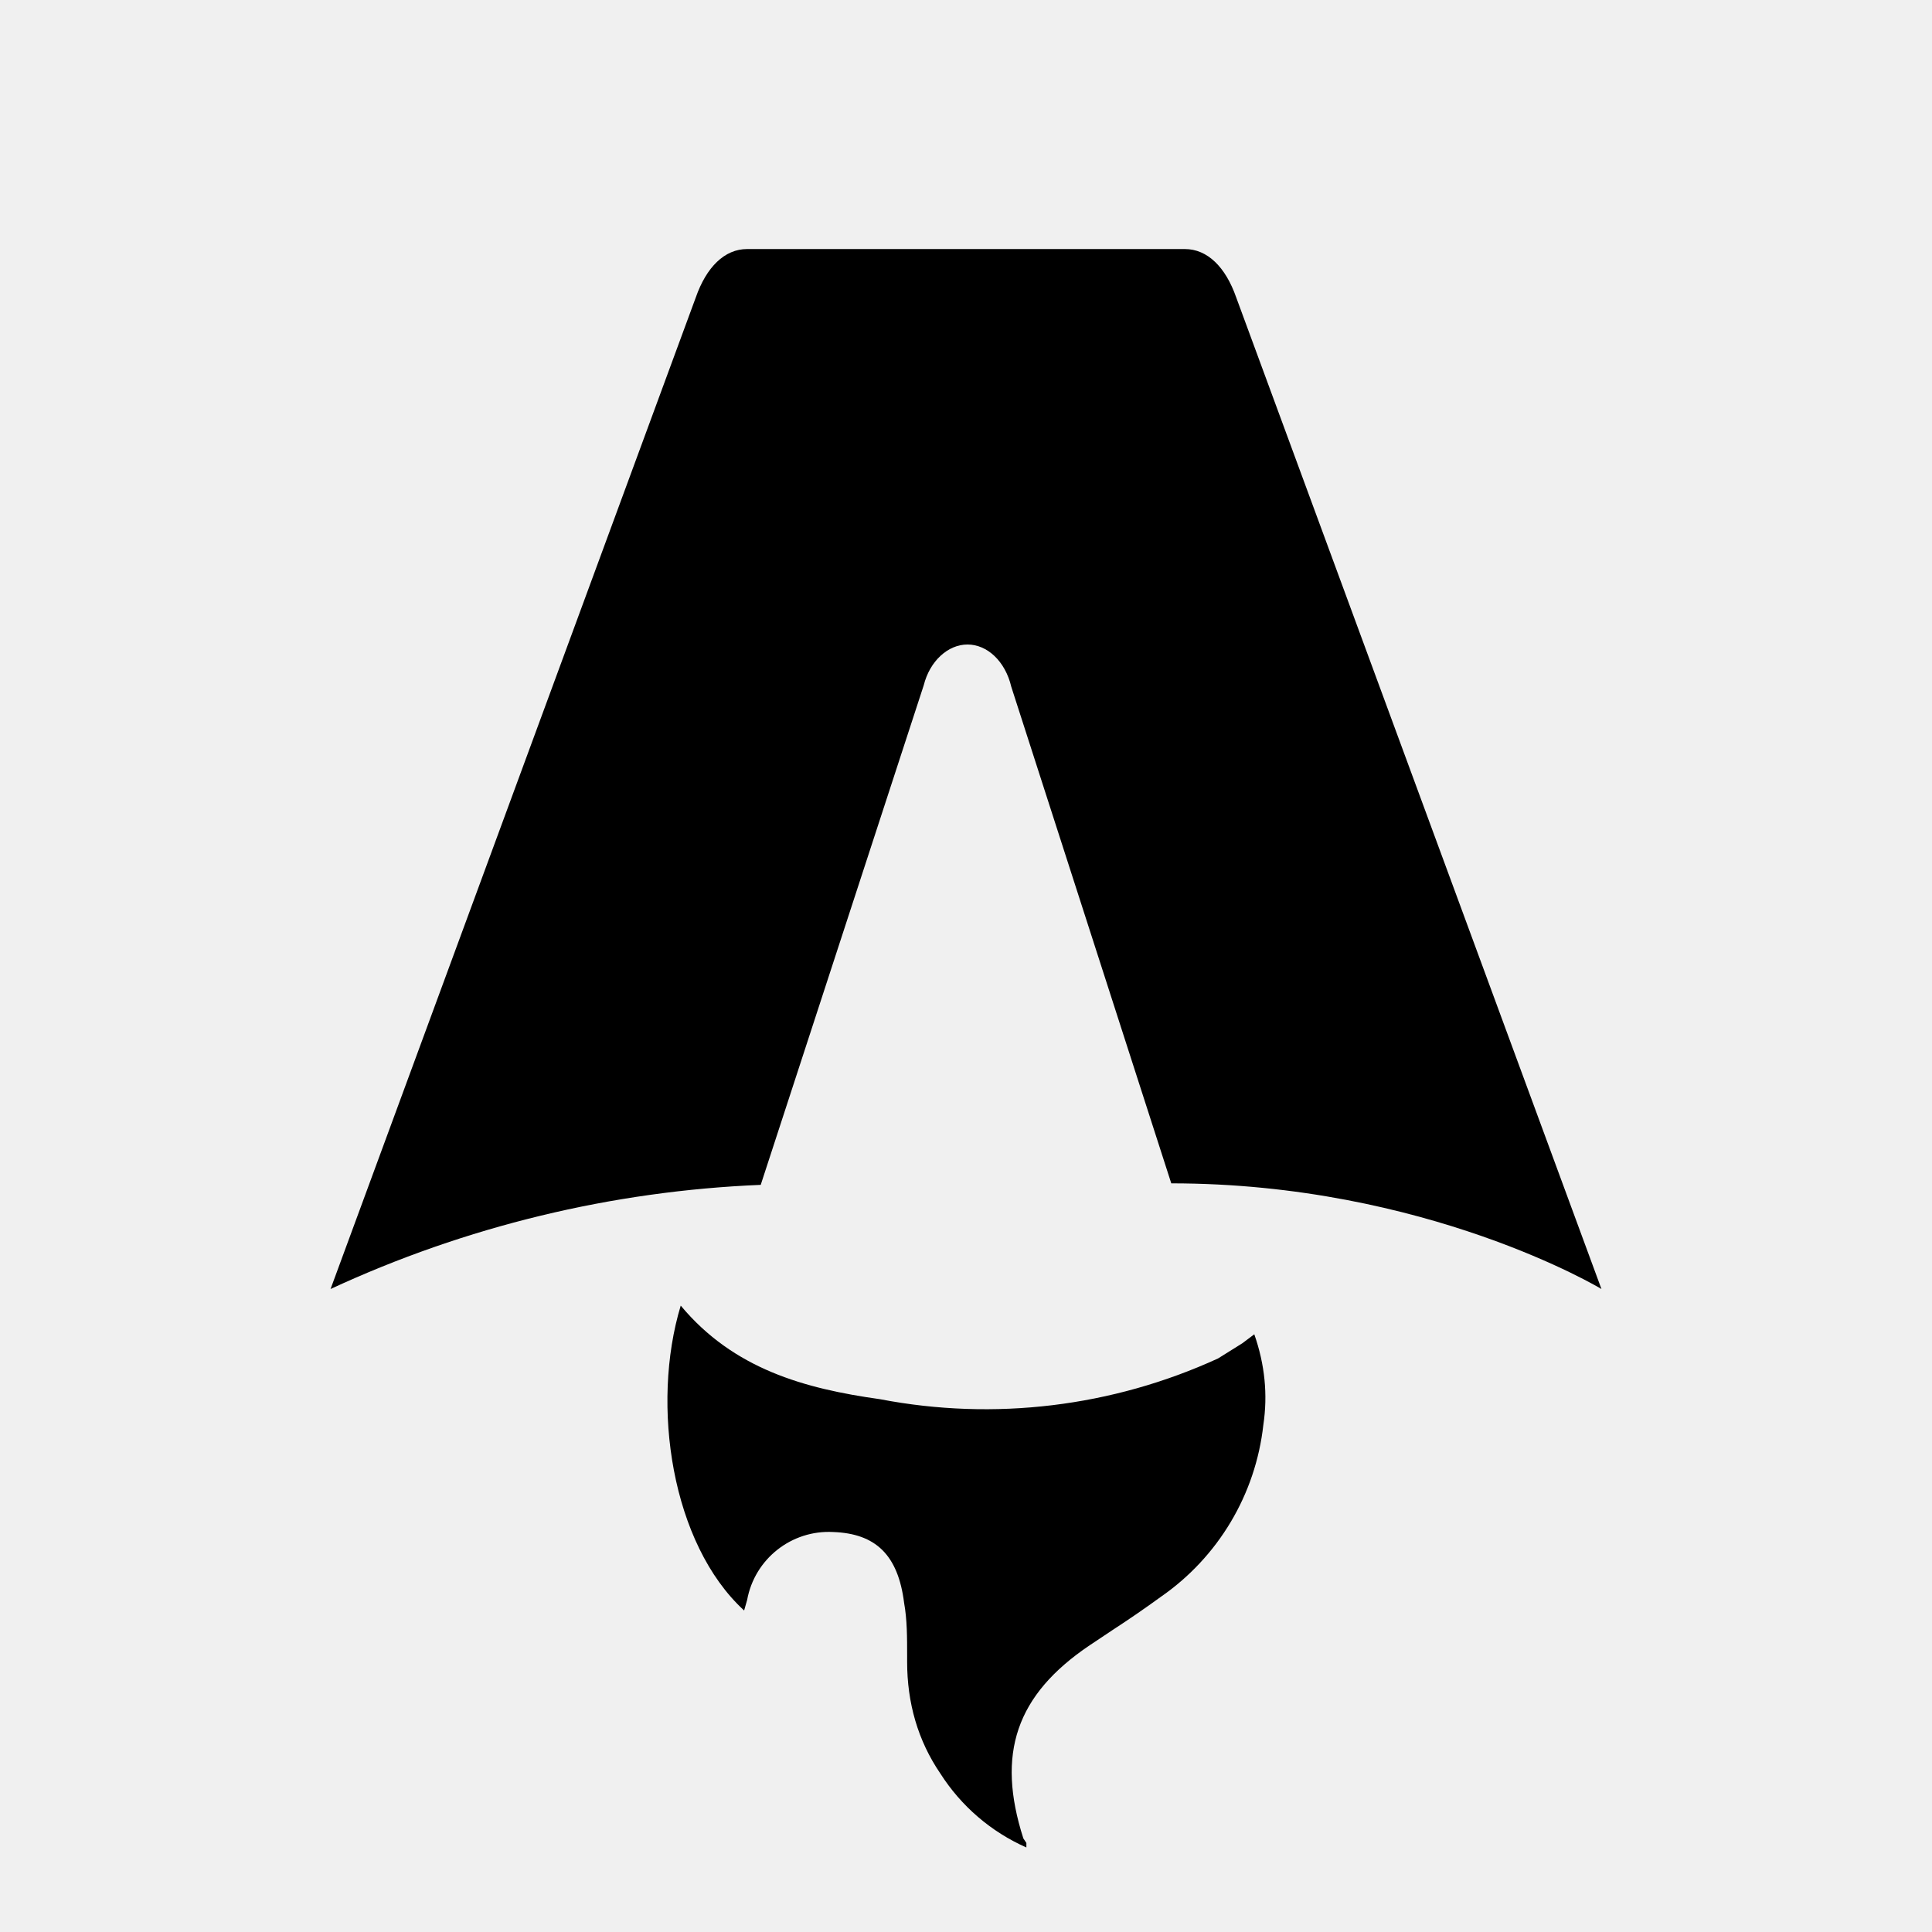
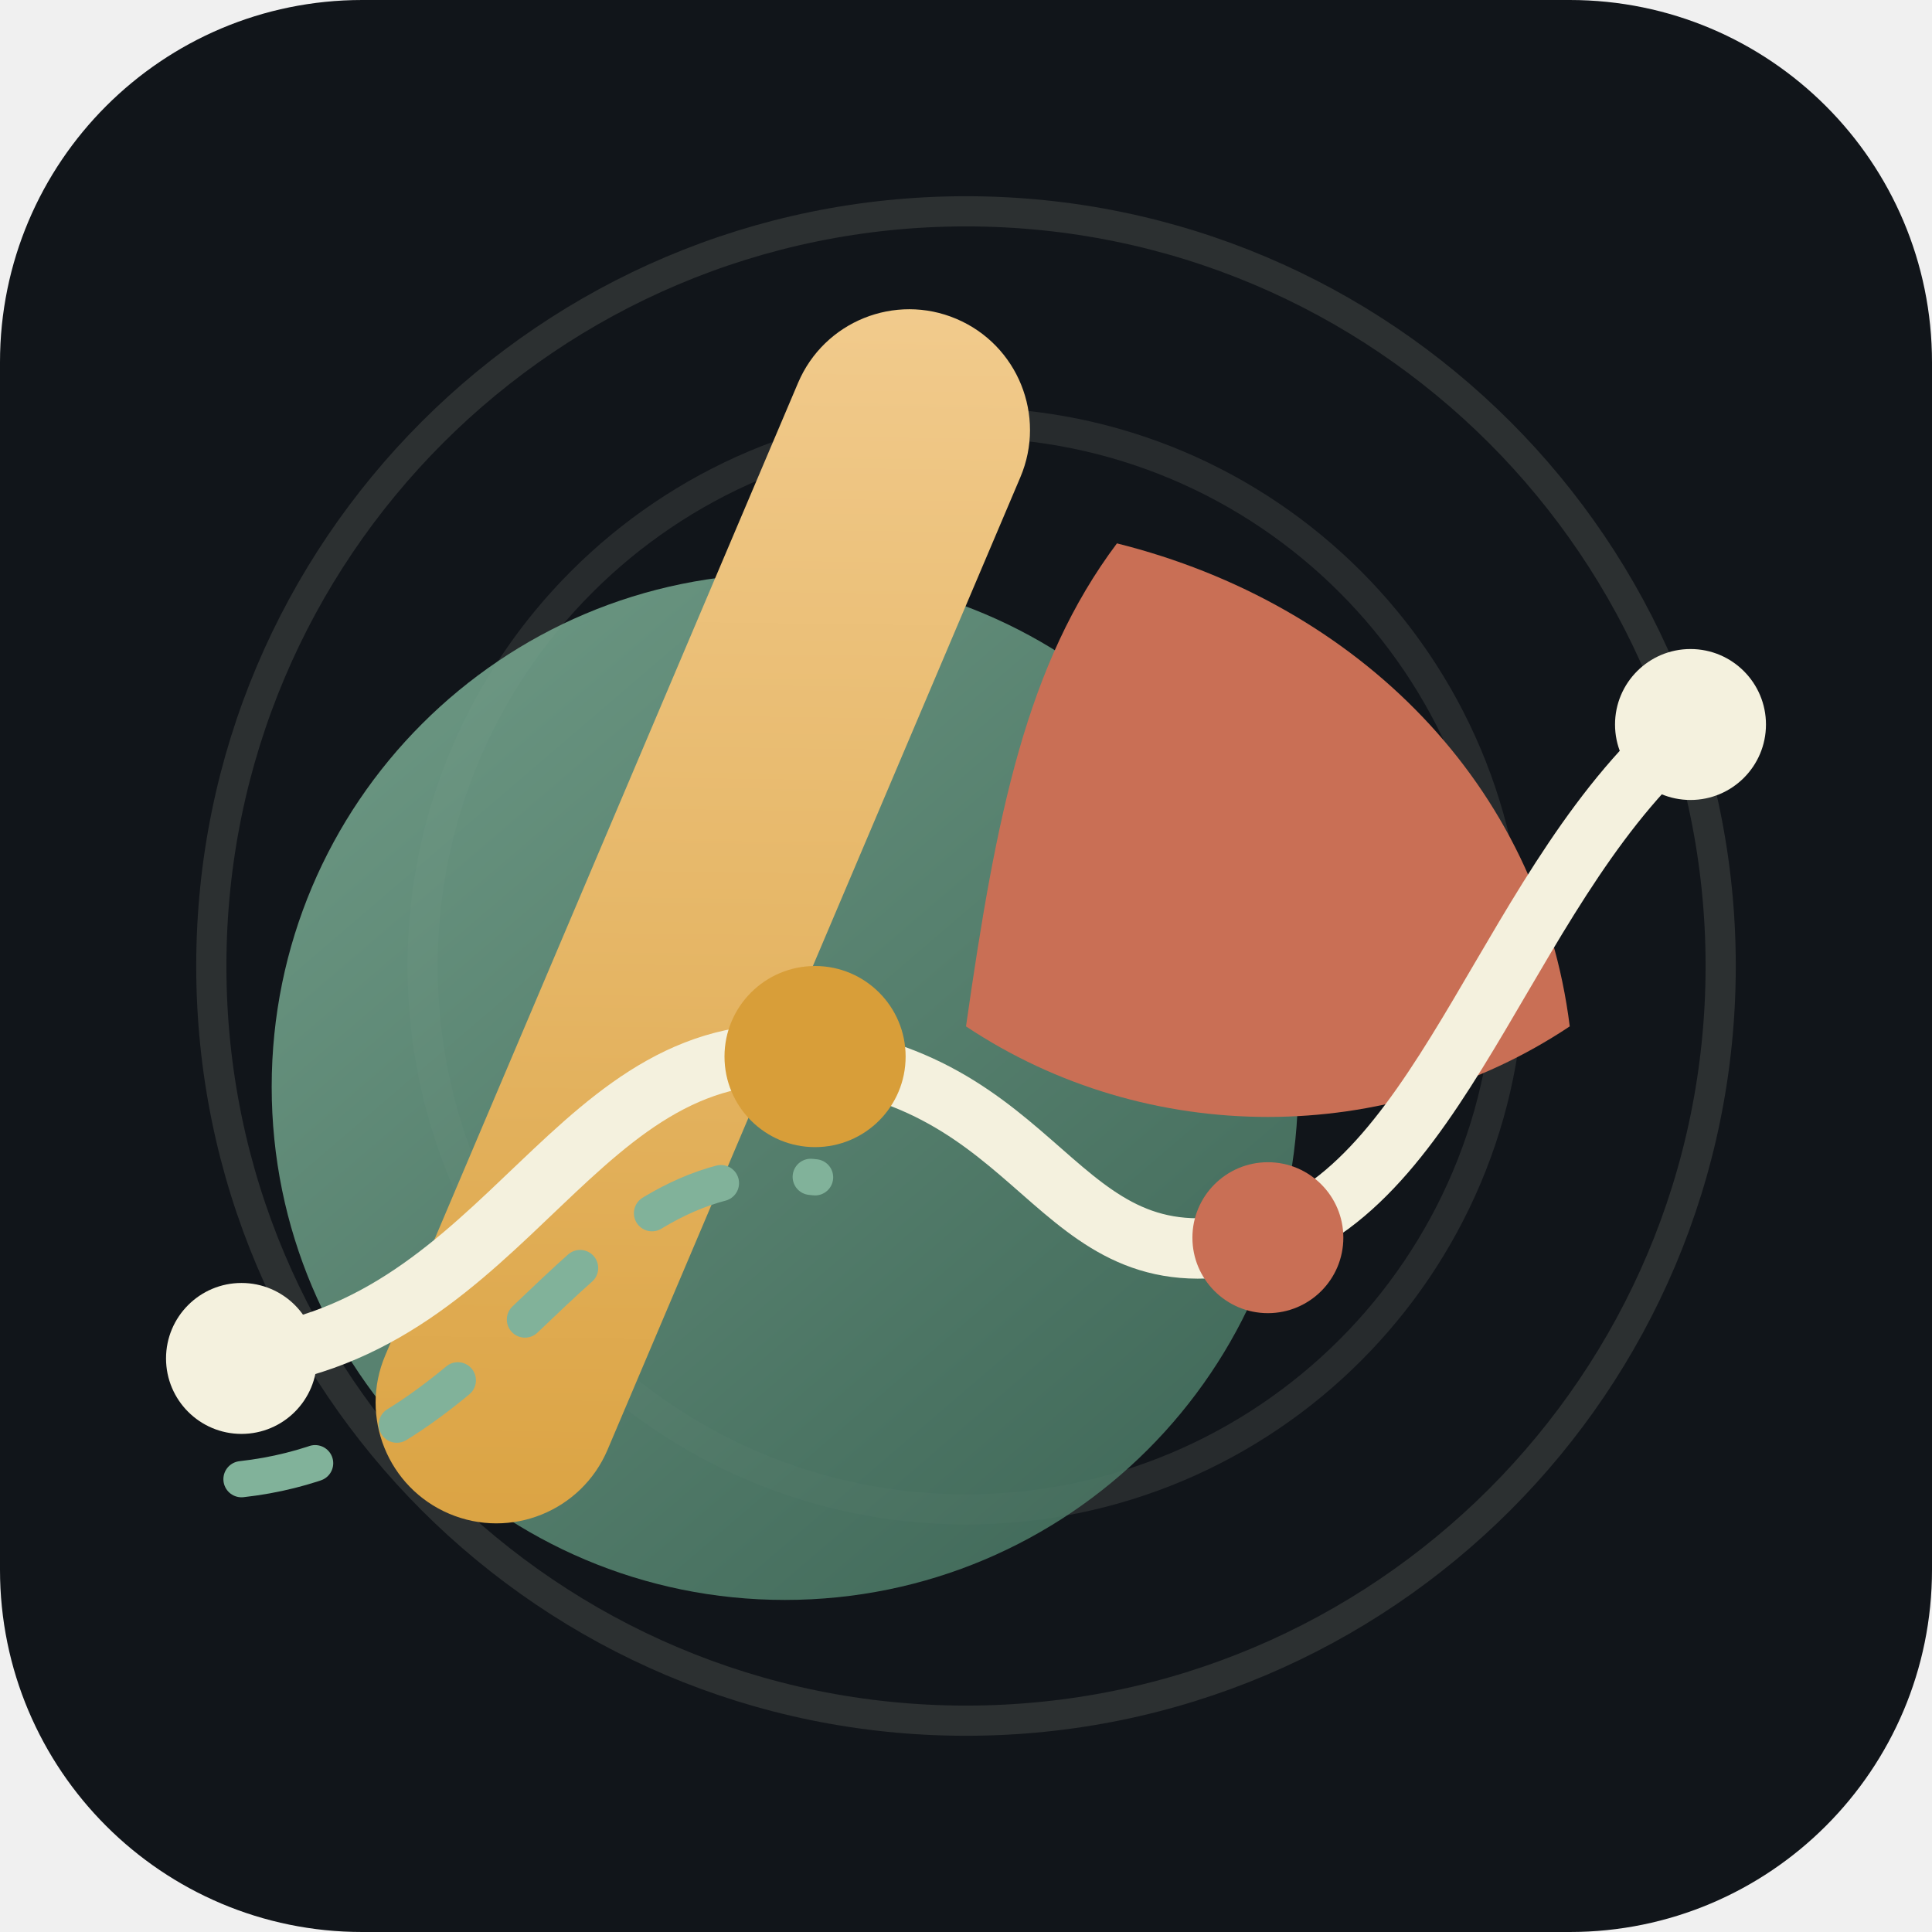
- <svg xmlns="http://www.w3.org/2000/svg" fill="none" viewBox="0 0 128 128">
-   <path d="M50.4 78.5a75.1 75.1 0 0 0-28.5 6.9l24.2-65.7c.7-2 1.9-3.2 3.4-3.2h29c1.5 0 2.7 1.2 3.4 3.2l24.2 65.7s-11.6-7-28.5-7L67 45.5c-.4-1.7-1.6-2.8-2.9-2.8-1.3 0-2.5 1.1-2.9 2.7L50.4 78.5Zm-1.1 28.2Zm-4.2-20.2c-2 6.6-.6 15.8 4.2 20.2a17.5 17.5 0 0 1 .2-.7 5.5 5.5 0 0 1 5.7-4.5c2.8.1 4.3 1.5 4.7 4.7.2 1.1.2 2.3.2 3.5v.4c0 2.7.7 5.2 2.2 7.4a13 13 0 0 0 5.7 4.9v-.3l-.2-.3c-1.8-5.6-.5-9.5 4.4-12.8l1.5-1a73 73 0 0 0 3.2-2.2 16 16 0 0 0 6.8-11.4c.3-2 .1-4-.6-6l-.8.6-1.6 1a37 37 0 0 1-22.4 2.7c-5-.7-9.7-2-13.2-6.2Z" />
-   <style>
-         path { fill: #000; }
-         @media (prefers-color-scheme: dark) {
-             path { fill: #FFF; }
-         }
-     </style>
+ <svg xmlns="http://www.w3.org/2000/svg" viewBox="0 0 64 64" fill="none">
+   <defs>
+     <linearGradient id="sage" x1="12" y1="12" x2="48" y2="54" gradientUnits="userSpaceOnUse">
+       <stop stop-color="#81B29A" />
+       <stop offset="1" stop-color="#3D6958" />
+     </linearGradient>
+     <linearGradient id="amber" x1="25" y1="10" x2="43" y2="54" gradientUnits="userSpaceOnUse">
+       <stop stop-color="#F2CC8F" />
+       <stop offset="1" stop-color="#D89E39" />
+     </linearGradient>
+   </defs>
+   <rect width="64" height="64" rx="12" fill="#11151A" />
+   <circle cx="32" cy="32" r="25" stroke="#F4F1DE" stroke-opacity=".12" />
+   <circle cx="32" cy="32" r="18" stroke="#F4F1DE" stroke-opacity=".1" />
+   <circle cx="26" cy="36" r="17" fill="url(#sage)" fill-opacity=".88" />
+   <path d="M37 18c8 2 14 8 15 16-6 4-14 4-20 0 1-7 2-12 5-16Z" fill="#C96F55" />
+   <rect x="28" y="9" width="8" height="43" rx="4" transform="rotate(23 28 9)" fill="url(#amber)" />
+   <path d="M8 45c9-1 11-11 19-10 8 1 8 8 15 6 6-2 8-12 14-17" stroke="#F4F1DE" stroke-width="2" stroke-linecap="round" />
+   <path d="M8 49c9-1 11-11 19-10" stroke="#81B29A" stroke-width="1.2" stroke-dasharray="2.5 3" stroke-linecap="round" />
+   <circle cx="8" cy="45" r="2.5" fill="#F4F1DE" />
+   <circle cx="27" cy="35" r="3" fill="#D89E39" />
+   <circle cx="42" cy="41" r="2.5" fill="#C96F55" />
+   <circle cx="56" cy="24" r="2.5" fill="#F4F1DE" />
</svg>
